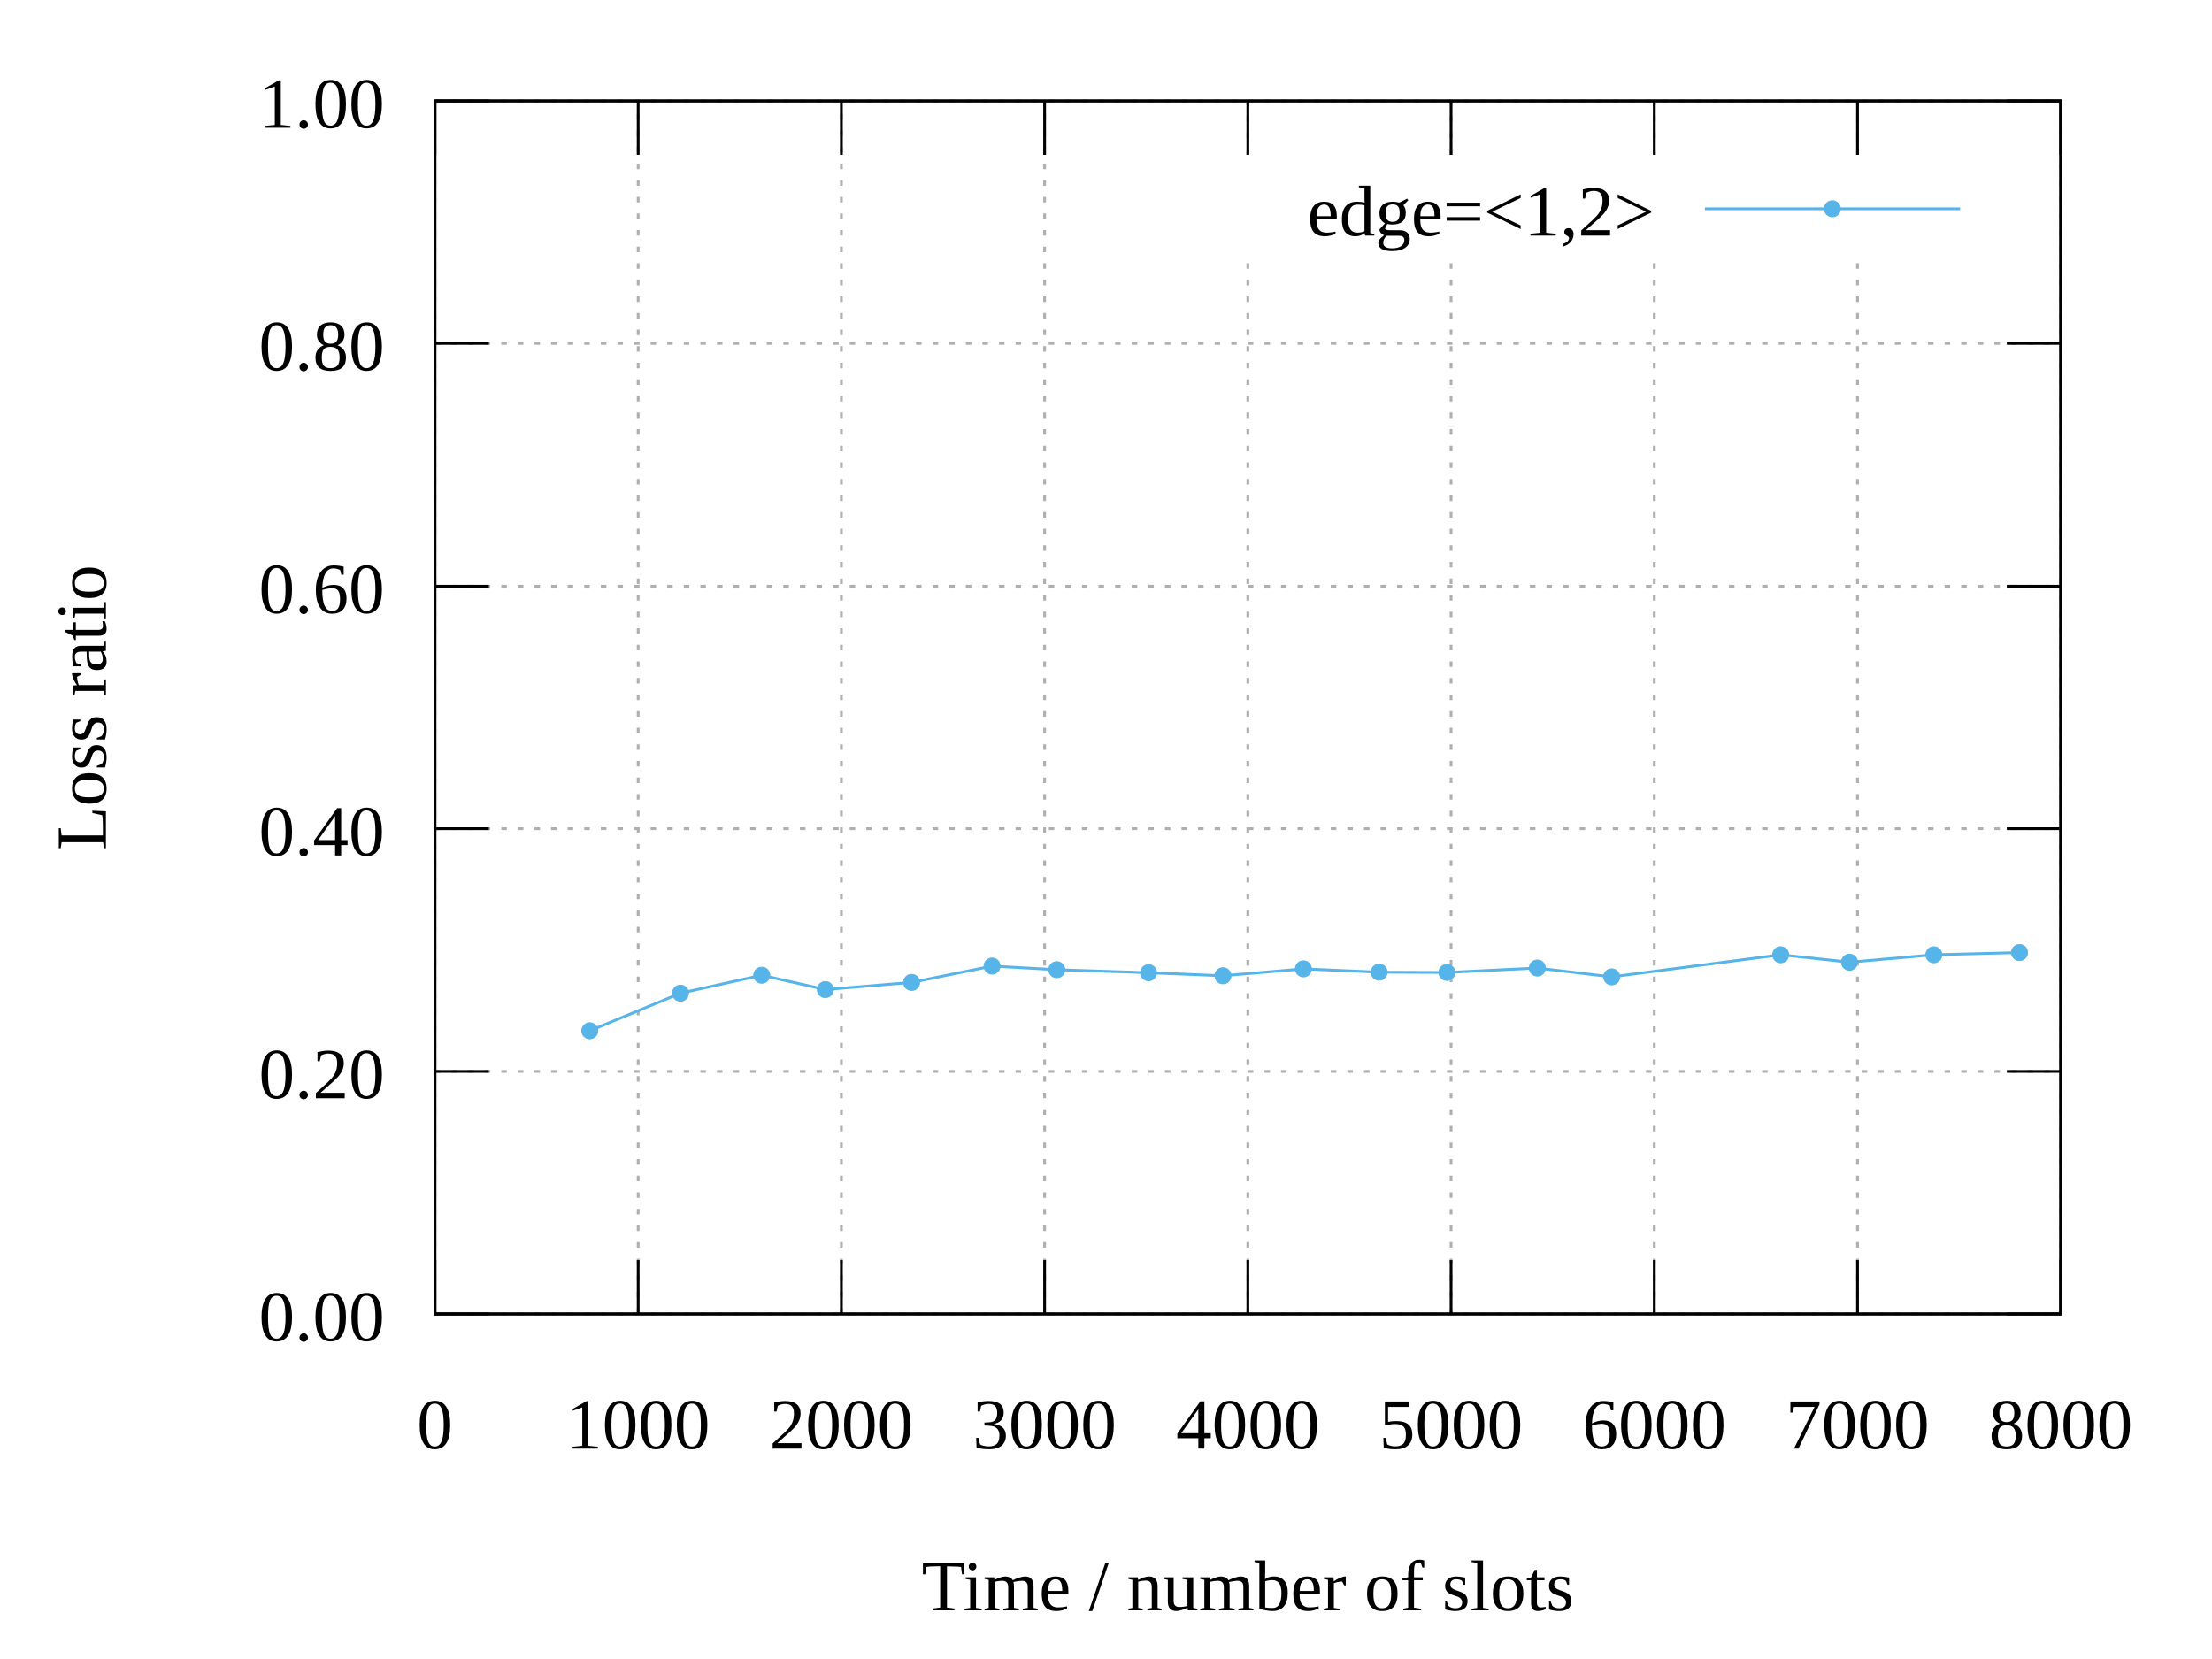
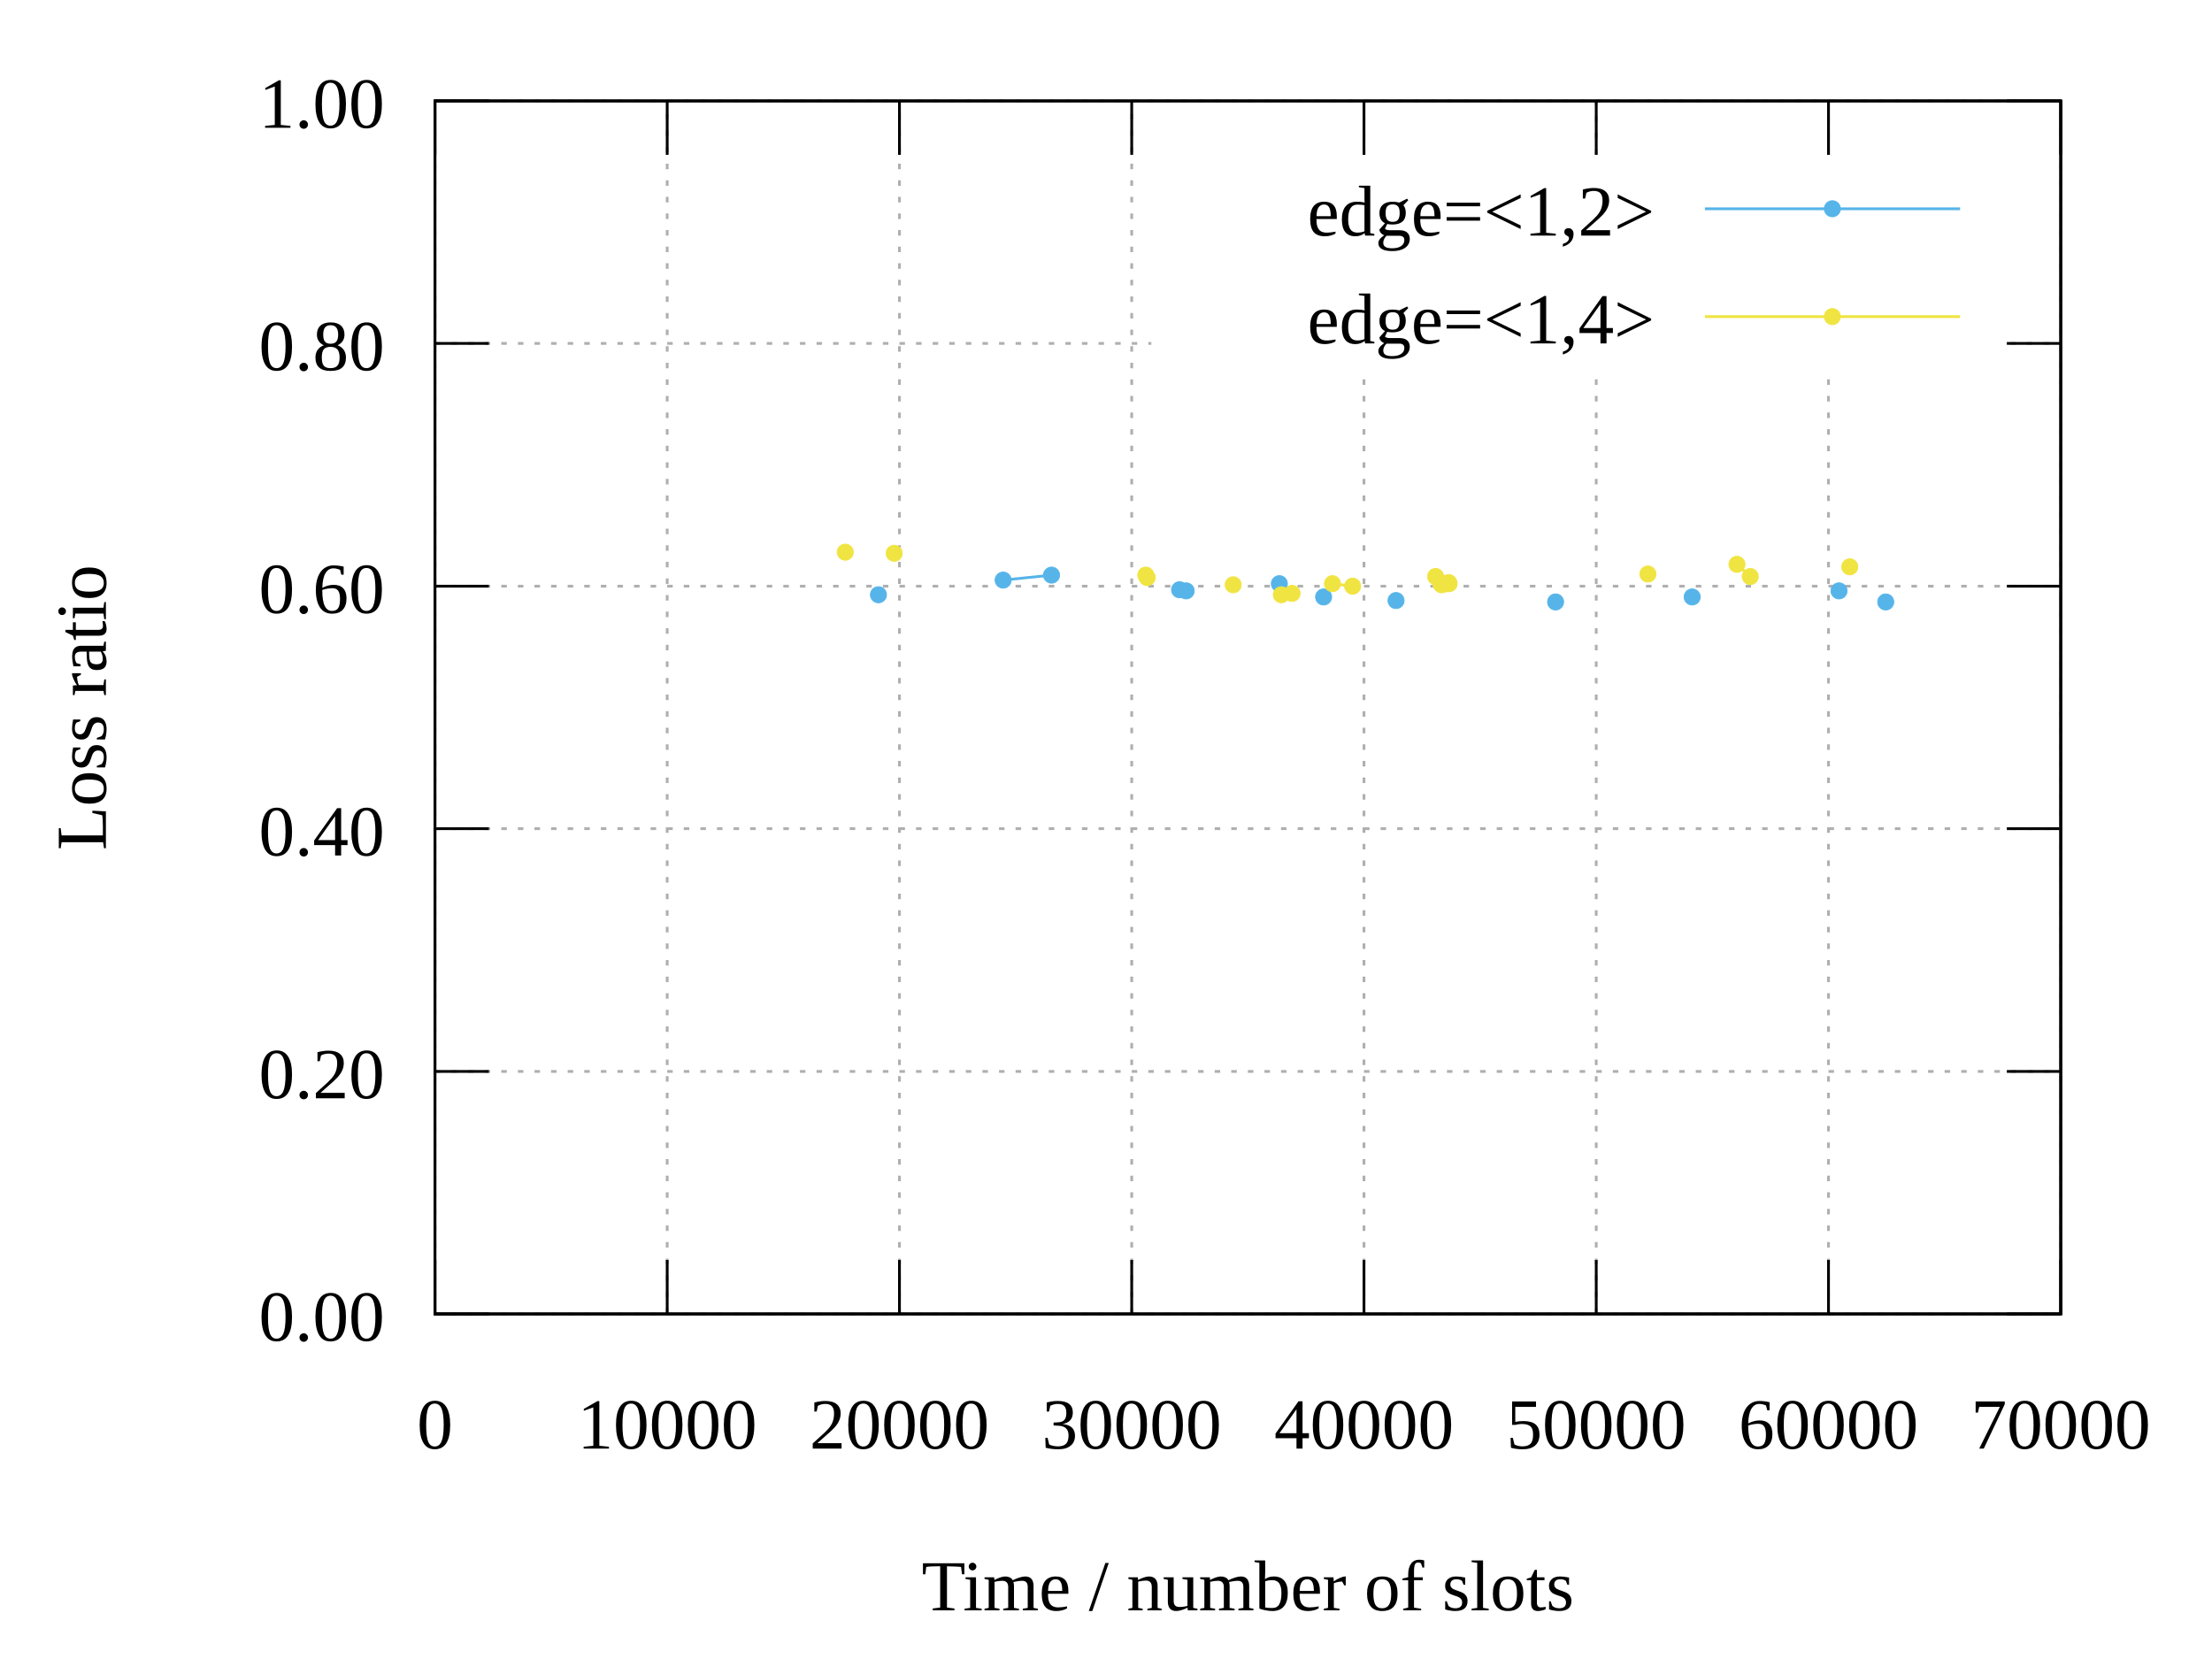
<svg xmlns="http://www.w3.org/2000/svg" xmlns:xlink="http://www.w3.org/1999/xlink" width="800" height="600" viewBox="0 0 800 600">
  <g id="gnuplot_canvas">
    <rect x="0" y="0" width="800" height="600" fill="none" />
    <defs>
      <circle id="gpDot" r="0.5" stroke-width="0.5" />
      <path id="gpPt0" stroke-width="0.103" stroke="currentColor" d="M-1,0 h2 M0,-1 v2" />
      <path id="gpPt1" stroke-width="0.103" stroke="currentColor" d="M-1,-1 L1,1 M1,-1 L-1,1" />
      <path id="gpPt2" stroke-width="0.103" stroke="currentColor" d="M-1,0 L1,0 M0,-1 L0,1 M-1,-1 L1,1 M-1,1 L1,-1" />
      <rect id="gpPt3" stroke-width="0.103" stroke="currentColor" x="-1" y="-1" width="2" height="2" />
      <rect id="gpPt4" stroke-width="0.103" stroke="currentColor" fill="currentColor" x="-1" y="-1" width="2" height="2" />
      <circle id="gpPt5" stroke-width="0.103" stroke="currentColor" cx="0" cy="0" r="1" />
      <use xlink:href="#gpPt5" id="gpPt6" fill="currentColor" stroke="none" />
      <path id="gpPt7" stroke-width="0.103" stroke="currentColor" d="M0,-1.33 L-1.33,0.67 L1.33,0.67 z" />
      <use xlink:href="#gpPt7" id="gpPt8" fill="currentColor" stroke="none" />
      <use xlink:href="#gpPt7" id="gpPt9" stroke="currentColor" transform="rotate(180)" />
      <use xlink:href="#gpPt9" id="gpPt10" fill="currentColor" stroke="none" />
      <use xlink:href="#gpPt3" id="gpPt11" stroke="currentColor" transform="rotate(45)" />
      <use xlink:href="#gpPt11" id="gpPt12" fill="currentColor" stroke="none" />
      <path id="gpPt13" stroke-width="0.103" stroke="currentColor" d="M0,1.330 L1.265,0.411 L0.782,-1.067 L-0.782,-1.076 L-1.265,0.411 z" />
      <use xlink:href="#gpPt13" id="gpPt14" fill="currentColor" stroke="none" />
      <filter id="textbox" filterUnits="objectBoundingBox" x="0" y="0" height="1" width="1">
        <feFlood flood-color="white" flood-opacity="1" result="bgnd" />
        <feComposite in="SourceGraphic" in2="bgnd" operator="atop" />
      </filter>
      <filter id="greybox" filterUnits="objectBoundingBox" x="0" y="0" height="1" width="1">
        <feFlood flood-color="lightgrey" flood-opacity="1" result="grey" />
        <feComposite in="SourceGraphic" in2="grey" operator="atop" />
      </filter>
    </defs>
    <g fill="none" color="white" stroke="currentColor" stroke-width="1.00" stroke-linecap="butt" stroke-linejoin="miter">
</g>
    <g fill="none" color="black" stroke="currentColor" stroke-width="1.00" stroke-linecap="butt" stroke-linejoin="miter">
</g>
    <g fill="none" color="gray" stroke="currentColor" stroke-width="1.00" stroke-linecap="butt" stroke-linejoin="miter">
      <path stroke="rgb(175, 175, 175)" stroke-dasharray="2,4" class="gridline" d="M157.3,475.2 L745.3,475.2  " />
    </g>
    <g fill="none" color="black" stroke="currentColor" stroke-width="1.00" stroke-linecap="butt" stroke-linejoin="miter">
      <path stroke="black" d="M157.3,475.2 L176.8,475.2 M745.3,475.2 L725.8,475.2  " />
      <g transform="translate(139.1,484.9)" stroke="none" fill="black" font-family="Times New Roman" font-size="26.00" text-anchor="end">
        <text>
          <tspan font-family="Times New Roman">0.00</tspan>
        </text>
      </g>
    </g>
    <g fill="none" color="black" stroke="currentColor" stroke-width="1.00" stroke-linecap="butt" stroke-linejoin="miter">
</g>
    <g fill="none" color="gray" stroke="currentColor" stroke-width="1.00" stroke-linecap="butt" stroke-linejoin="miter">
      <path stroke="rgb(175, 175, 175)" stroke-dasharray="2,4" class="gridline" d="M157.3,387.5 L745.3,387.5  " />
    </g>
    <g fill="none" color="black" stroke="currentColor" stroke-width="1.00" stroke-linecap="butt" stroke-linejoin="miter">
      <path stroke="black" d="M157.3,387.5 L176.8,387.5 M745.3,387.5 L725.8,387.5  " />
      <g transform="translate(139.1,397.2)" stroke="none" fill="black" font-family="Times New Roman" font-size="26.00" text-anchor="end">
        <text>
          <tspan font-family="Times New Roman">0.20</tspan>
        </text>
      </g>
    </g>
    <g fill="none" color="black" stroke="currentColor" stroke-width="1.00" stroke-linecap="butt" stroke-linejoin="miter">
</g>
    <g fill="none" color="gray" stroke="currentColor" stroke-width="1.00" stroke-linecap="butt" stroke-linejoin="miter">
      <path stroke="rgb(175, 175, 175)" stroke-dasharray="2,4" class="gridline" d="M157.3,299.7 L745.3,299.7  " />
    </g>
    <g fill="none" color="black" stroke="currentColor" stroke-width="1.00" stroke-linecap="butt" stroke-linejoin="miter">
      <path stroke="black" d="M157.3,299.7 L176.8,299.7 M745.3,299.7 L725.8,299.7  " />
      <g transform="translate(139.1,309.4)" stroke="none" fill="black" font-family="Times New Roman" font-size="26.00" text-anchor="end">
        <text>
          <tspan font-family="Times New Roman">0.40</tspan>
        </text>
      </g>
    </g>
    <g fill="none" color="black" stroke="currentColor" stroke-width="1.00" stroke-linecap="butt" stroke-linejoin="miter">
</g>
    <g fill="none" color="gray" stroke="currentColor" stroke-width="1.00" stroke-linecap="butt" stroke-linejoin="miter">
      <path stroke="rgb(175, 175, 175)" stroke-dasharray="2,4" class="gridline" d="M157.3,212.0 L745.3,212.0  " />
    </g>
    <g fill="none" color="black" stroke="currentColor" stroke-width="1.00" stroke-linecap="butt" stroke-linejoin="miter">
      <path stroke="black" d="M157.3,212.0 L176.8,212.0 M745.3,212.0 L725.8,212.0  " />
      <g transform="translate(139.1,221.7)" stroke="none" fill="black" font-family="Times New Roman" font-size="26.00" text-anchor="end">
        <text>
          <tspan font-family="Times New Roman">0.60</tspan>
        </text>
      </g>
    </g>
    <g fill="none" color="black" stroke="currentColor" stroke-width="1.00" stroke-linecap="butt" stroke-linejoin="miter">
</g>
    <g fill="none" color="gray" stroke="currentColor" stroke-width="1.00" stroke-linecap="butt" stroke-linejoin="miter">
-       <path stroke="rgb(175, 175, 175)" stroke-dasharray="2,4" class="gridline" d="M157.3,124.2 L745.3,124.2  " />
+       <path stroke="rgb(175, 175, 175)" stroke-dasharray="2,4" class="gridline" d="M157.3,124.2 L416.4,124.2 M727.1,124.2 L745.3,124.2  " />
    </g>
    <g fill="none" color="black" stroke="currentColor" stroke-width="1.00" stroke-linecap="butt" stroke-linejoin="miter">
      <path stroke="black" d="M157.3,124.2 L176.8,124.2 M745.3,124.2 L725.8,124.2  " />
      <g transform="translate(139.1,133.9)" stroke="none" fill="black" font-family="Times New Roman" font-size="26.00" text-anchor="end">
        <text>
          <tspan font-family="Times New Roman">0.80</tspan>
        </text>
      </g>
    </g>
    <g fill="none" color="black" stroke="currentColor" stroke-width="1.00" stroke-linecap="butt" stroke-linejoin="miter">
</g>
    <g fill="none" color="gray" stroke="currentColor" stroke-width="1.00" stroke-linecap="butt" stroke-linejoin="miter">
      <path stroke="rgb(175, 175, 175)" stroke-dasharray="2,4" class="gridline" d="M157.3,36.5 L745.3,36.5  " />
    </g>
    <g fill="none" color="black" stroke="currentColor" stroke-width="1.00" stroke-linecap="butt" stroke-linejoin="miter">
      <path stroke="black" d="M157.3,36.5 L176.8,36.5 M745.3,36.5 L725.8,36.5  " />
      <g transform="translate(139.1,46.2)" stroke="none" fill="black" font-family="Times New Roman" font-size="26.00" text-anchor="end">
        <text>
          <tspan font-family="Times New Roman">1.00</tspan>
        </text>
      </g>
    </g>
    <g fill="none" color="black" stroke="currentColor" stroke-width="1.00" stroke-linecap="butt" stroke-linejoin="miter">
</g>
    <g fill="none" color="gray" stroke="currentColor" stroke-width="1.00" stroke-linecap="butt" stroke-linejoin="miter">
      <path stroke="rgb(175, 175, 175)" stroke-dasharray="2,4" class="gridline" d="M157.3,475.2 L157.3,36.5  " />
    </g>
    <g fill="none" color="black" stroke="currentColor" stroke-width="1.00" stroke-linecap="butt" stroke-linejoin="miter">
      <path stroke="black" d="M157.3,475.2 L157.3,455.7 M157.3,36.5 L157.3,56.0  " />
      <g transform="translate(157.3,523.9)" stroke="none" fill="black" font-family="Times New Roman" font-size="26.00" text-anchor="middle">
        <text>
          <tspan font-family="Times New Roman"> 0</tspan>
        </text>
      </g>
    </g>
    <g fill="none" color="black" stroke="currentColor" stroke-width="1.00" stroke-linecap="butt" stroke-linejoin="miter">
</g>
    <g fill="none" color="gray" stroke="currentColor" stroke-width="1.00" stroke-linecap="butt" stroke-linejoin="miter">
-       <path stroke="rgb(175, 175, 175)" stroke-dasharray="2,4" class="gridline" d="M230.8,475.2 L230.8,36.5  " />
-     </g>
-     <g fill="none" color="black" stroke="currentColor" stroke-width="1.00" stroke-linecap="butt" stroke-linejoin="miter">
-       <path stroke="black" d="M230.8,475.2 L230.8,455.7 M230.8,36.5 L230.8,56.0  " />
-       <g transform="translate(230.8,523.9)" stroke="none" fill="black" font-family="Times New Roman" font-size="26.00" text-anchor="middle">
-         <text>
-           <tspan font-family="Times New Roman"> 1000</tspan>
-         </text>
-       </g>
-     </g>
-     <g fill="none" color="black" stroke="currentColor" stroke-width="1.00" stroke-linecap="butt" stroke-linejoin="miter">
- </g>
-     <g fill="none" color="gray" stroke="currentColor" stroke-width="1.00" stroke-linecap="butt" stroke-linejoin="miter">
-       <path stroke="rgb(175, 175, 175)" stroke-dasharray="2,4" class="gridline" d="M304.3,475.2 L304.3,36.5  " />
-     </g>
-     <g fill="none" color="black" stroke="currentColor" stroke-width="1.00" stroke-linecap="butt" stroke-linejoin="miter">
-       <path stroke="black" d="M304.3,475.2 L304.3,455.7 M304.3,36.5 L304.3,56.0  " />
-       <g transform="translate(304.3,523.9)" stroke="none" fill="black" font-family="Times New Roman" font-size="26.00" text-anchor="middle">
-         <text>
-           <tspan font-family="Times New Roman"> 2000</tspan>
-         </text>
-       </g>
-     </g>
-     <g fill="none" color="black" stroke="currentColor" stroke-width="1.00" stroke-linecap="butt" stroke-linejoin="miter">
- </g>
-     <g fill="none" color="gray" stroke="currentColor" stroke-width="1.00" stroke-linecap="butt" stroke-linejoin="miter">
-       <path stroke="rgb(175, 175, 175)" stroke-dasharray="2,4" class="gridline" d="M377.8,475.2 L377.8,36.5  " />
-     </g>
-     <g fill="none" color="black" stroke="currentColor" stroke-width="1.00" stroke-linecap="butt" stroke-linejoin="miter">
-       <path stroke="black" d="M377.8,475.2 L377.8,455.7 M377.8,36.5 L377.8,56.0  " />
-       <g transform="translate(377.8,523.9)" stroke="none" fill="black" font-family="Times New Roman" font-size="26.00" text-anchor="middle">
-         <text>
-           <tspan font-family="Times New Roman"> 3000</tspan>
-         </text>
-       </g>
-     </g>
-     <g fill="none" color="black" stroke="currentColor" stroke-width="1.00" stroke-linecap="butt" stroke-linejoin="miter">
- </g>
-     <g fill="none" color="gray" stroke="currentColor" stroke-width="1.00" stroke-linecap="butt" stroke-linejoin="miter">
-       <path stroke="rgb(175, 175, 175)" stroke-dasharray="2,4" class="gridline" d="M451.3,475.2 L451.3,95.0 M451.3,56.0 L451.3,36.5  " />
-     </g>
-     <g fill="none" color="black" stroke="currentColor" stroke-width="1.00" stroke-linecap="butt" stroke-linejoin="miter">
-       <path stroke="black" d="M451.3,475.2 L451.3,455.7 M451.3,36.5 L451.3,56.0  " />
-       <g transform="translate(451.3,523.9)" stroke="none" fill="black" font-family="Times New Roman" font-size="26.00" text-anchor="middle">
-         <text>
-           <tspan font-family="Times New Roman"> 4000</tspan>
-         </text>
-       </g>
-     </g>
-     <g fill="none" color="black" stroke="currentColor" stroke-width="1.00" stroke-linecap="butt" stroke-linejoin="miter">
- </g>
-     <g fill="none" color="gray" stroke="currentColor" stroke-width="1.00" stroke-linecap="butt" stroke-linejoin="miter">
-       <path stroke="rgb(175, 175, 175)" stroke-dasharray="2,4" class="gridline" d="M524.8,475.2 L524.8,95.0 M524.8,56.0 L524.8,36.5  " />
-     </g>
-     <g fill="none" color="black" stroke="currentColor" stroke-width="1.00" stroke-linecap="butt" stroke-linejoin="miter">
-       <path stroke="black" d="M524.8,475.2 L524.8,455.7 M524.8,36.5 L524.8,56.0  " />
-       <g transform="translate(524.8,523.9)" stroke="none" fill="black" font-family="Times New Roman" font-size="26.00" text-anchor="middle">
-         <text>
-           <tspan font-family="Times New Roman"> 5000</tspan>
-         </text>
-       </g>
-     </g>
-     <g fill="none" color="black" stroke="currentColor" stroke-width="1.00" stroke-linecap="butt" stroke-linejoin="miter">
- </g>
-     <g fill="none" color="gray" stroke="currentColor" stroke-width="1.00" stroke-linecap="butt" stroke-linejoin="miter">
-       <path stroke="rgb(175, 175, 175)" stroke-dasharray="2,4" class="gridline" d="M598.3,475.2 L598.3,95.0 M598.3,56.0 L598.3,36.5  " />
-     </g>
-     <g fill="none" color="black" stroke="currentColor" stroke-width="1.00" stroke-linecap="butt" stroke-linejoin="miter">
-       <path stroke="black" d="M598.3,475.2 L598.3,455.7 M598.3,36.5 L598.3,56.0  " />
-       <g transform="translate(598.3,523.9)" stroke="none" fill="black" font-family="Times New Roman" font-size="26.00" text-anchor="middle">
-         <text>
-           <tspan font-family="Times New Roman"> 6000</tspan>
-         </text>
-       </g>
-     </g>
-     <g fill="none" color="black" stroke="currentColor" stroke-width="1.00" stroke-linecap="butt" stroke-linejoin="miter">
- </g>
-     <g fill="none" color="gray" stroke="currentColor" stroke-width="1.00" stroke-linecap="butt" stroke-linejoin="miter">
-       <path stroke="rgb(175, 175, 175)" stroke-dasharray="2,4" class="gridline" d="M671.8,475.2 L671.8,95.0 M671.8,56.0 L671.8,36.5  " />
-     </g>
-     <g fill="none" color="black" stroke="currentColor" stroke-width="1.00" stroke-linecap="butt" stroke-linejoin="miter">
-       <path stroke="black" d="M671.8,475.2 L671.8,455.7 M671.8,36.5 L671.8,56.0  " />
-       <g transform="translate(671.8,523.9)" stroke="none" fill="black" font-family="Times New Roman" font-size="26.00" text-anchor="middle">
-         <text>
-           <tspan font-family="Times New Roman"> 7000</tspan>
+       <path stroke="rgb(175, 175, 175)" stroke-dasharray="2,4" class="gridline" d="M241.3,475.2 L241.3,36.5  " />
+     </g>
+     <g fill="none" color="black" stroke="currentColor" stroke-width="1.00" stroke-linecap="butt" stroke-linejoin="miter">
+       <path stroke="black" d="M241.3,475.2 L241.3,455.7 M241.3,36.5 L241.3,56.0  " />
+       <g transform="translate(241.3,523.9)" stroke="none" fill="black" font-family="Times New Roman" font-size="26.00" text-anchor="middle">
+         <text>
+           <tspan font-family="Times New Roman"> 10000</tspan>
+         </text>
+       </g>
+     </g>
+     <g fill="none" color="black" stroke="currentColor" stroke-width="1.00" stroke-linecap="butt" stroke-linejoin="miter">
+ </g>
+     <g fill="none" color="gray" stroke="currentColor" stroke-width="1.00" stroke-linecap="butt" stroke-linejoin="miter">
+       <path stroke="rgb(175, 175, 175)" stroke-dasharray="2,4" class="gridline" d="M325.3,475.2 L325.3,36.5  " />
+     </g>
+     <g fill="none" color="black" stroke="currentColor" stroke-width="1.00" stroke-linecap="butt" stroke-linejoin="miter">
+       <path stroke="black" d="M325.3,475.2 L325.3,455.7 M325.3,36.5 L325.3,56.0  " />
+       <g transform="translate(325.3,523.9)" stroke="none" fill="black" font-family="Times New Roman" font-size="26.00" text-anchor="middle">
+         <text>
+           <tspan font-family="Times New Roman"> 20000</tspan>
+         </text>
+       </g>
+     </g>
+     <g fill="none" color="black" stroke="currentColor" stroke-width="1.00" stroke-linecap="butt" stroke-linejoin="miter">
+ </g>
+     <g fill="none" color="gray" stroke="currentColor" stroke-width="1.00" stroke-linecap="butt" stroke-linejoin="miter">
+       <path stroke="rgb(175, 175, 175)" stroke-dasharray="2,4" class="gridline" d="M409.3,475.2 L409.3,36.5  " />
+     </g>
+     <g fill="none" color="black" stroke="currentColor" stroke-width="1.00" stroke-linecap="butt" stroke-linejoin="miter">
+       <path stroke="black" d="M409.3,475.2 L409.3,455.7 M409.3,36.5 L409.3,56.0  " />
+       <g transform="translate(409.3,523.9)" stroke="none" fill="black" font-family="Times New Roman" font-size="26.00" text-anchor="middle">
+         <text>
+           <tspan font-family="Times New Roman"> 30000</tspan>
+         </text>
+       </g>
+     </g>
+     <g fill="none" color="black" stroke="currentColor" stroke-width="1.00" stroke-linecap="butt" stroke-linejoin="miter">
+ </g>
+     <g fill="none" color="gray" stroke="currentColor" stroke-width="1.00" stroke-linecap="butt" stroke-linejoin="miter">
+       <path stroke="rgb(175, 175, 175)" stroke-dasharray="2,4" class="gridline" d="M493.3,475.2 L493.3,134.0 M493.3,56.0 L493.3,36.5  " />
+     </g>
+     <g fill="none" color="black" stroke="currentColor" stroke-width="1.00" stroke-linecap="butt" stroke-linejoin="miter">
+       <path stroke="black" d="M493.3,475.2 L493.3,455.7 M493.3,36.5 L493.3,56.0  " />
+       <g transform="translate(493.3,523.9)" stroke="none" fill="black" font-family="Times New Roman" font-size="26.00" text-anchor="middle">
+         <text>
+           <tspan font-family="Times New Roman"> 40000</tspan>
+         </text>
+       </g>
+     </g>
+     <g fill="none" color="black" stroke="currentColor" stroke-width="1.00" stroke-linecap="butt" stroke-linejoin="miter">
+ </g>
+     <g fill="none" color="gray" stroke="currentColor" stroke-width="1.00" stroke-linecap="butt" stroke-linejoin="miter">
+       <path stroke="rgb(175, 175, 175)" stroke-dasharray="2,4" class="gridline" d="M577.3,475.2 L577.3,134.0 M577.3,56.0 L577.3,36.5  " />
+     </g>
+     <g fill="none" color="black" stroke="currentColor" stroke-width="1.00" stroke-linecap="butt" stroke-linejoin="miter">
+       <path stroke="black" d="M577.3,475.2 L577.3,455.7 M577.3,36.5 L577.3,56.0  " />
+       <g transform="translate(577.3,523.9)" stroke="none" fill="black" font-family="Times New Roman" font-size="26.00" text-anchor="middle">
+         <text>
+           <tspan font-family="Times New Roman"> 50000</tspan>
+         </text>
+       </g>
+     </g>
+     <g fill="none" color="black" stroke="currentColor" stroke-width="1.00" stroke-linecap="butt" stroke-linejoin="miter">
+ </g>
+     <g fill="none" color="gray" stroke="currentColor" stroke-width="1.00" stroke-linecap="butt" stroke-linejoin="miter">
+       <path stroke="rgb(175, 175, 175)" stroke-dasharray="2,4" class="gridline" d="M661.3,475.2 L661.3,134.0 M661.3,56.0 L661.3,36.5  " />
+     </g>
+     <g fill="none" color="black" stroke="currentColor" stroke-width="1.00" stroke-linecap="butt" stroke-linejoin="miter">
+       <path stroke="black" d="M661.3,475.2 L661.3,455.7 M661.3,36.5 L661.3,56.0  " />
+       <g transform="translate(661.3,523.9)" stroke="none" fill="black" font-family="Times New Roman" font-size="26.00" text-anchor="middle">
+         <text>
+           <tspan font-family="Times New Roman"> 60000</tspan>
        </text>
      </g>
    </g>
    <g fill="none" color="black" stroke="currentColor" stroke-width="1.00" stroke-linecap="butt" stroke-linejoin="miter">
</g>
    <g fill="none" color="gray" stroke="currentColor" stroke-width="1.00" stroke-linecap="butt" stroke-linejoin="miter">
      <path stroke="rgb(175, 175, 175)" stroke-dasharray="2,4" class="gridline" d="M745.3,475.2 L745.3,36.5  " />
    </g>
    <g fill="none" color="black" stroke="currentColor" stroke-width="1.00" stroke-linecap="butt" stroke-linejoin="miter">
      <path stroke="black" d="M745.3,475.2 L745.3,455.7 M745.3,36.5 L745.3,56.0  " />
      <g transform="translate(745.3,523.9)" stroke="none" fill="black" font-family="Times New Roman" font-size="26.00" text-anchor="middle">
        <text>
-           <tspan font-family="Times New Roman"> 8000</tspan>
+           <tspan font-family="Times New Roman"> 70000</tspan>
        </text>
      </g>
    </g>
    <g fill="none" color="black" stroke="currentColor" stroke-width="1.00" stroke-linecap="butt" stroke-linejoin="miter">
</g>
    <g fill="none" color="black" stroke="currentColor" stroke-width="1.00" stroke-linecap="butt" stroke-linejoin="miter">
      <path stroke="black" d="M157.3,36.5 L157.3,475.2 L745.3,475.2 L745.3,36.5 L157.3,36.5 Z  " />
    </g>
    <g fill="none" color="black" stroke="currentColor" stroke-width="1.00" stroke-linecap="butt" stroke-linejoin="miter">
      <g transform="translate(38.3,255.9) rotate(270)" stroke="none" fill="black" font-family="Times New Roman" font-size="26.00" text-anchor="middle">
        <text>
          <tspan font-family="Times New Roman">Loss ratio</tspan>
        </text>
      </g>
    </g>
    <g fill="none" color="black" stroke="currentColor" stroke-width="1.00" stroke-linecap="butt" stroke-linejoin="miter">
      <g transform="translate(451.3,582.4)" stroke="none" fill="black" font-family="Times New Roman" font-size="26.00" text-anchor="middle">
        <text>
          <tspan font-family="Times New Roman">Time / number of slots</tspan>
        </text>
      </g>
    </g>
    <g fill="none" color="black" stroke="currentColor" stroke-width="1.00" stroke-linecap="butt" stroke-linejoin="miter">
</g>
    <g id="gnuplot_plot_1">
      <g fill="none" color="black" stroke="currentColor" stroke-width="1.00" stroke-linecap="butt" stroke-linejoin="miter">
        <g transform="translate(598.4,85.2)" stroke="none" fill="black" font-family="Times New Roman" font-size="26.00" text-anchor="end">
          <text>
            <tspan font-family="Times New Roman">edge=&lt;1,2&gt;</tspan>
          </text>
        </g>
      </g>
      <g fill="none" color="black" stroke="currentColor" stroke-width="1.00" stroke-linecap="butt" stroke-linejoin="miter">
-         <path stroke="rgb( 86, 180, 233)" d="M616.6,75.5 L708.9,75.5 M213.3,372.8 L246.1,359.2 L275.5,352.7 L298.5,357.9 L329.7,355.3 L358.8,349.4   L382.2,350.7 L415.4,351.8 L442.3,352.9 L471.4,350.4 L498.8,351.6 L523.3,351.7 L556.0,350.1 L582.9,353.3   L644.0,345.3 L668.9,348.0 L699.4,345.3 L730.4,344.5  " />
-         <use xlink:href="#gpPt6" transform="translate(213.3,372.8) scale(2.92)" color="rgb( 86, 180, 233)" />
-         <use xlink:href="#gpPt6" transform="translate(246.1,359.2) scale(2.92)" color="rgb( 86, 180, 233)" />
-         <use xlink:href="#gpPt6" transform="translate(275.5,352.7) scale(2.92)" color="rgb( 86, 180, 233)" />
-         <use xlink:href="#gpPt6" transform="translate(298.5,357.9) scale(2.92)" color="rgb( 86, 180, 233)" />
-         <use xlink:href="#gpPt6" transform="translate(329.7,355.3) scale(2.92)" color="rgb( 86, 180, 233)" />
-         <use xlink:href="#gpPt6" transform="translate(358.8,349.4) scale(2.92)" color="rgb( 86, 180, 233)" />
-         <use xlink:href="#gpPt6" transform="translate(382.2,350.7) scale(2.92)" color="rgb( 86, 180, 233)" />
-         <use xlink:href="#gpPt6" transform="translate(415.4,351.8) scale(2.92)" color="rgb( 86, 180, 233)" />
-         <use xlink:href="#gpPt6" transform="translate(442.3,352.9) scale(2.92)" color="rgb( 86, 180, 233)" />
-         <use xlink:href="#gpPt6" transform="translate(471.4,350.4) scale(2.92)" color="rgb( 86, 180, 233)" />
-         <use xlink:href="#gpPt6" transform="translate(498.8,351.6) scale(2.92)" color="rgb( 86, 180, 233)" />
-         <use xlink:href="#gpPt6" transform="translate(523.3,351.7) scale(2.92)" color="rgb( 86, 180, 233)" />
-         <use xlink:href="#gpPt6" transform="translate(556.0,350.1) scale(2.92)" color="rgb( 86, 180, 233)" />
-         <use xlink:href="#gpPt6" transform="translate(582.9,353.3) scale(2.92)" color="rgb( 86, 180, 233)" />
-         <use xlink:href="#gpPt6" transform="translate(644.0,345.3) scale(2.92)" color="rgb( 86, 180, 233)" />
-         <use xlink:href="#gpPt6" transform="translate(668.9,348.0) scale(2.92)" color="rgb( 86, 180, 233)" />
-         <use xlink:href="#gpPt6" transform="translate(699.4,345.3) scale(2.92)" color="rgb( 86, 180, 233)" />
-         <use xlink:href="#gpPt6" transform="translate(730.4,344.5) scale(2.92)" color="rgb( 86, 180, 233)" />
+         <path stroke="rgb( 86, 180, 233)" d="M616.6,75.5 L708.9,75.5 M317.7,215.1 M362.8,209.8 L380.3,208.0 M426.6,213.3 L429.0,213.7 M462.7,211.1   M478.7,215.9 M504.9,217.2 M562.6,217.7 M612.0,215.9 M665.1,213.7 M682.0,217.7  " />
+         <use xlink:href="#gpPt6" transform="translate(317.7,215.1) scale(2.92)" color="rgb( 86, 180, 233)" />
+         <use xlink:href="#gpPt6" transform="translate(362.8,209.8) scale(2.92)" color="rgb( 86, 180, 233)" />
+         <use xlink:href="#gpPt6" transform="translate(380.3,208.0) scale(2.92)" color="rgb( 86, 180, 233)" />
+         <use xlink:href="#gpPt6" transform="translate(426.6,213.3) scale(2.92)" color="rgb( 86, 180, 233)" />
+         <use xlink:href="#gpPt6" transform="translate(429.0,213.7) scale(2.92)" color="rgb( 86, 180, 233)" />
+         <use xlink:href="#gpPt6" transform="translate(462.7,211.1) scale(2.92)" color="rgb( 86, 180, 233)" />
+         <use xlink:href="#gpPt6" transform="translate(478.7,215.9) scale(2.92)" color="rgb( 86, 180, 233)" />
+         <use xlink:href="#gpPt6" transform="translate(504.9,217.2) scale(2.92)" color="rgb( 86, 180, 233)" />
+         <use xlink:href="#gpPt6" transform="translate(562.6,217.7) scale(2.92)" color="rgb( 86, 180, 233)" />
+         <use xlink:href="#gpPt6" transform="translate(612.0,215.9) scale(2.92)" color="rgb( 86, 180, 233)" />
+         <use xlink:href="#gpPt6" transform="translate(665.1,213.7) scale(2.92)" color="rgb( 86, 180, 233)" />
+         <use xlink:href="#gpPt6" transform="translate(682.0,217.7) scale(2.92)" color="rgb( 86, 180, 233)" />
        <use xlink:href="#gpPt6" transform="translate(662.7,75.5) scale(2.92)" color="rgb( 86, 180, 233)" />
      </g>
    </g>
-     <g fill="none" color="white" stroke="rgb( 86, 180, 233)" stroke-width="2.00" stroke-linecap="butt" stroke-linejoin="miter">
+     <g id="gnuplot_plot_2">
+       <g fill="none" color="black" stroke="currentColor" stroke-width="1.00" stroke-linecap="butt" stroke-linejoin="miter">
+         <g transform="translate(598.4,124.2)" stroke="none" fill="black" font-family="Times New Roman" font-size="26.00" text-anchor="end">
+           <text>
+             <tspan font-family="Times New Roman">edge=&lt;1,4&gt;</tspan>
+           </text>
+         </g>
+       </g>
+       <g fill="none" color="black" stroke="currentColor" stroke-width="1.00" stroke-linecap="butt" stroke-linejoin="miter">
+         <path stroke="rgb(240, 228,  66)" d="M616.6,114.5 L708.9,114.5 M305.7,199.7 M323.4,200.1 M414.4,208.0 L414.9,208.9 M446.0,211.5 M463.4,215.1   L467.3,214.6 M481.9,211.1 L489.2,212.0 M519.2,208.5 L521.1,211.1 L521.4,211.5 L523.2,211.1 L523.9,210.7   L524.1,211.1 M596.0,207.6 M628.2,204.1 L633.0,208.5 M669.0,205.0  " />
+         <use xlink:href="#gpPt6" transform="translate(305.7,199.7) scale(2.92)" color="rgb(240, 228,  66)" />
+         <use xlink:href="#gpPt6" transform="translate(323.4,200.1) scale(2.92)" color="rgb(240, 228,  66)" />
+         <use xlink:href="#gpPt6" transform="translate(414.4,208.0) scale(2.92)" color="rgb(240, 228,  66)" />
+         <use xlink:href="#gpPt6" transform="translate(414.9,208.9) scale(2.92)" color="rgb(240, 228,  66)" />
+         <use xlink:href="#gpPt6" transform="translate(446.0,211.5) scale(2.92)" color="rgb(240, 228,  66)" />
+         <use xlink:href="#gpPt6" transform="translate(463.4,215.1) scale(2.92)" color="rgb(240, 228,  66)" />
+         <use xlink:href="#gpPt6" transform="translate(467.3,214.6) scale(2.92)" color="rgb(240, 228,  66)" />
+         <use xlink:href="#gpPt6" transform="translate(481.9,211.1) scale(2.92)" color="rgb(240, 228,  66)" />
+         <use xlink:href="#gpPt6" transform="translate(489.2,212.0) scale(2.92)" color="rgb(240, 228,  66)" />
+         <use xlink:href="#gpPt6" transform="translate(519.2,208.5) scale(2.92)" color="rgb(240, 228,  66)" />
+         <use xlink:href="#gpPt6" transform="translate(521.1,211.1) scale(2.92)" color="rgb(240, 228,  66)" />
+         <use xlink:href="#gpPt6" transform="translate(521.4,211.5) scale(2.92)" color="rgb(240, 228,  66)" />
+         <use xlink:href="#gpPt6" transform="translate(523.2,211.1) scale(2.92)" color="rgb(240, 228,  66)" />
+         <use xlink:href="#gpPt6" transform="translate(523.9,210.7) scale(2.92)" color="rgb(240, 228,  66)" />
+         <use xlink:href="#gpPt6" transform="translate(524.1,211.1) scale(2.92)" color="rgb(240, 228,  66)" />
+         <use xlink:href="#gpPt6" transform="translate(596.0,207.6) scale(2.92)" color="rgb(240, 228,  66)" />
+         <use xlink:href="#gpPt6" transform="translate(628.2,204.1) scale(2.92)" color="rgb(240, 228,  66)" />
+         <use xlink:href="#gpPt6" transform="translate(633.0,208.5) scale(2.92)" color="rgb(240, 228,  66)" />
+         <use xlink:href="#gpPt6" transform="translate(669.0,205.0) scale(2.92)" color="rgb(240, 228,  66)" />
+         <use xlink:href="#gpPt6" transform="translate(662.7,114.5) scale(2.92)" color="rgb(240, 228,  66)" />
+       </g>
+     </g>
+     <g fill="none" color="white" stroke="rgb(240, 228,  66)" stroke-width="2.00" stroke-linecap="butt" stroke-linejoin="miter">
</g>
    <g fill="none" color="black" stroke="currentColor" stroke-width="2.00" stroke-linecap="butt" stroke-linejoin="miter">
</g>
    <g fill="none" color="black" stroke="black" stroke-width="1.00" stroke-linecap="butt" stroke-linejoin="miter">
</g>
    <g fill="none" color="black" stroke="currentColor" stroke-width="1.00" stroke-linecap="butt" stroke-linejoin="miter">
      <path stroke="black" d="M157.3,36.5 L157.3,475.2 L745.3,475.2 L745.3,36.5 L157.3,36.5 Z  " />
    </g>
    <g fill="none" color="black" stroke="currentColor" stroke-width="1.00" stroke-linecap="butt" stroke-linejoin="miter">
</g>
  </g>
</svg>
